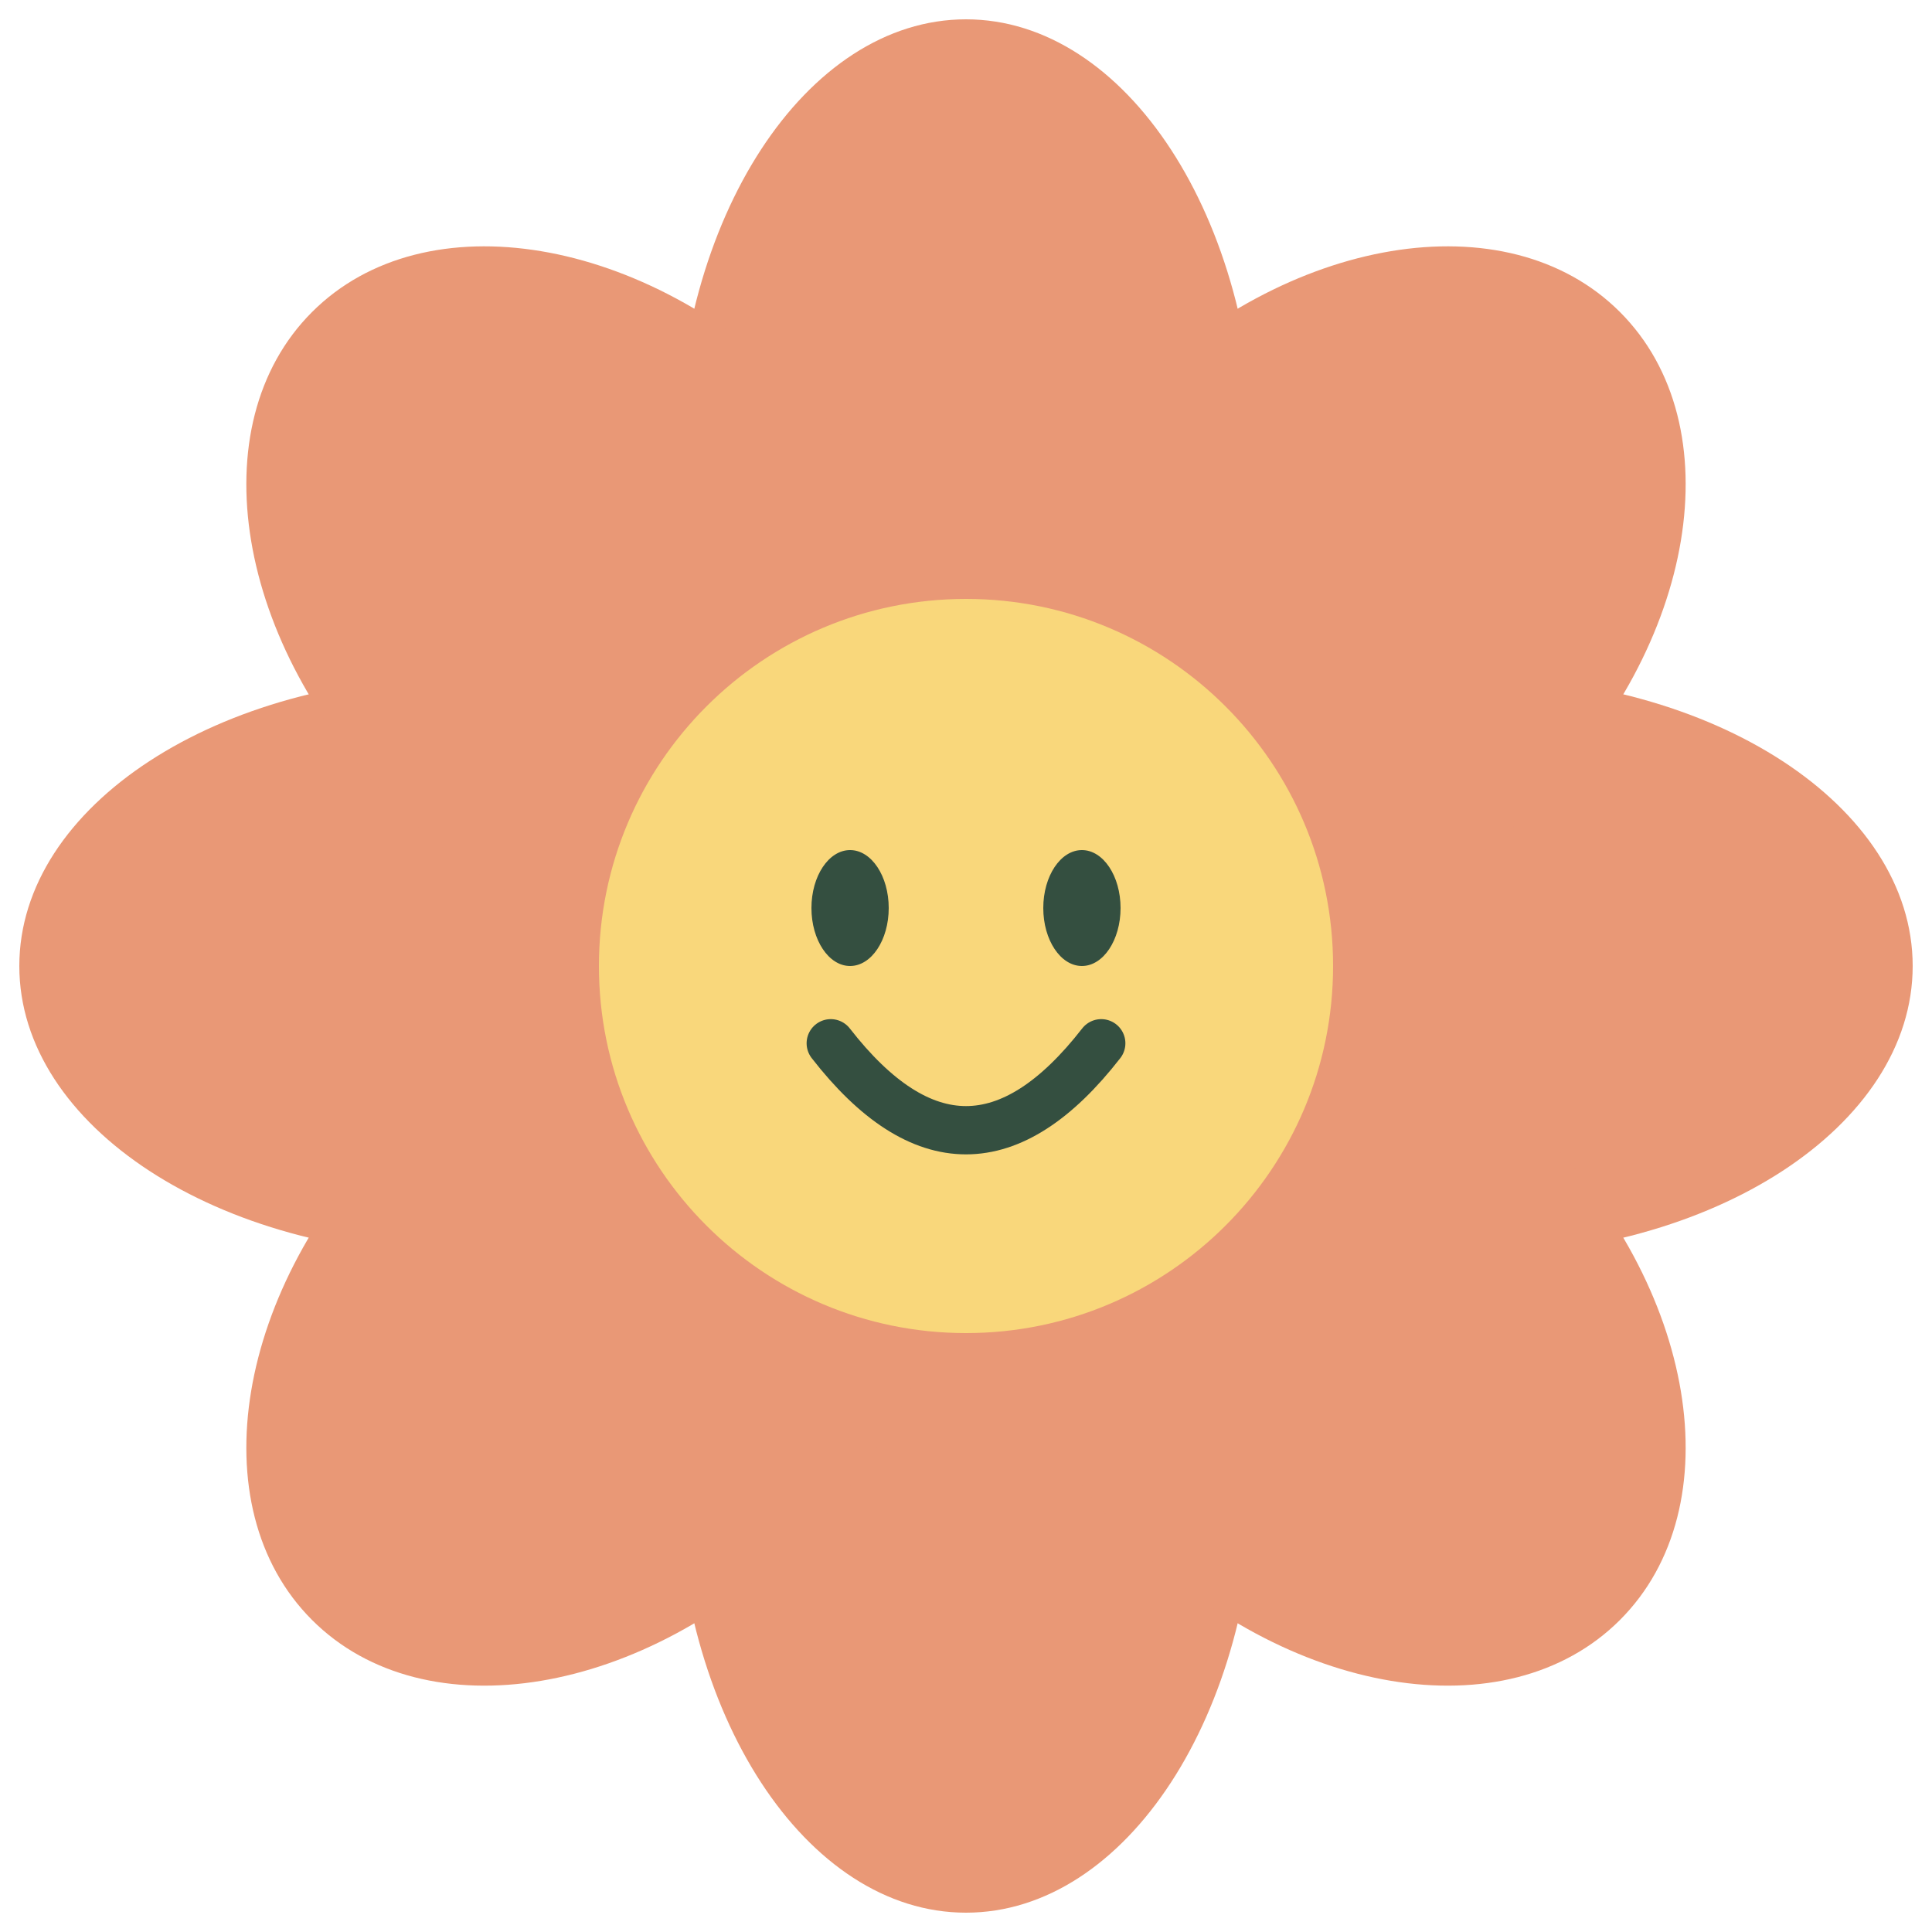
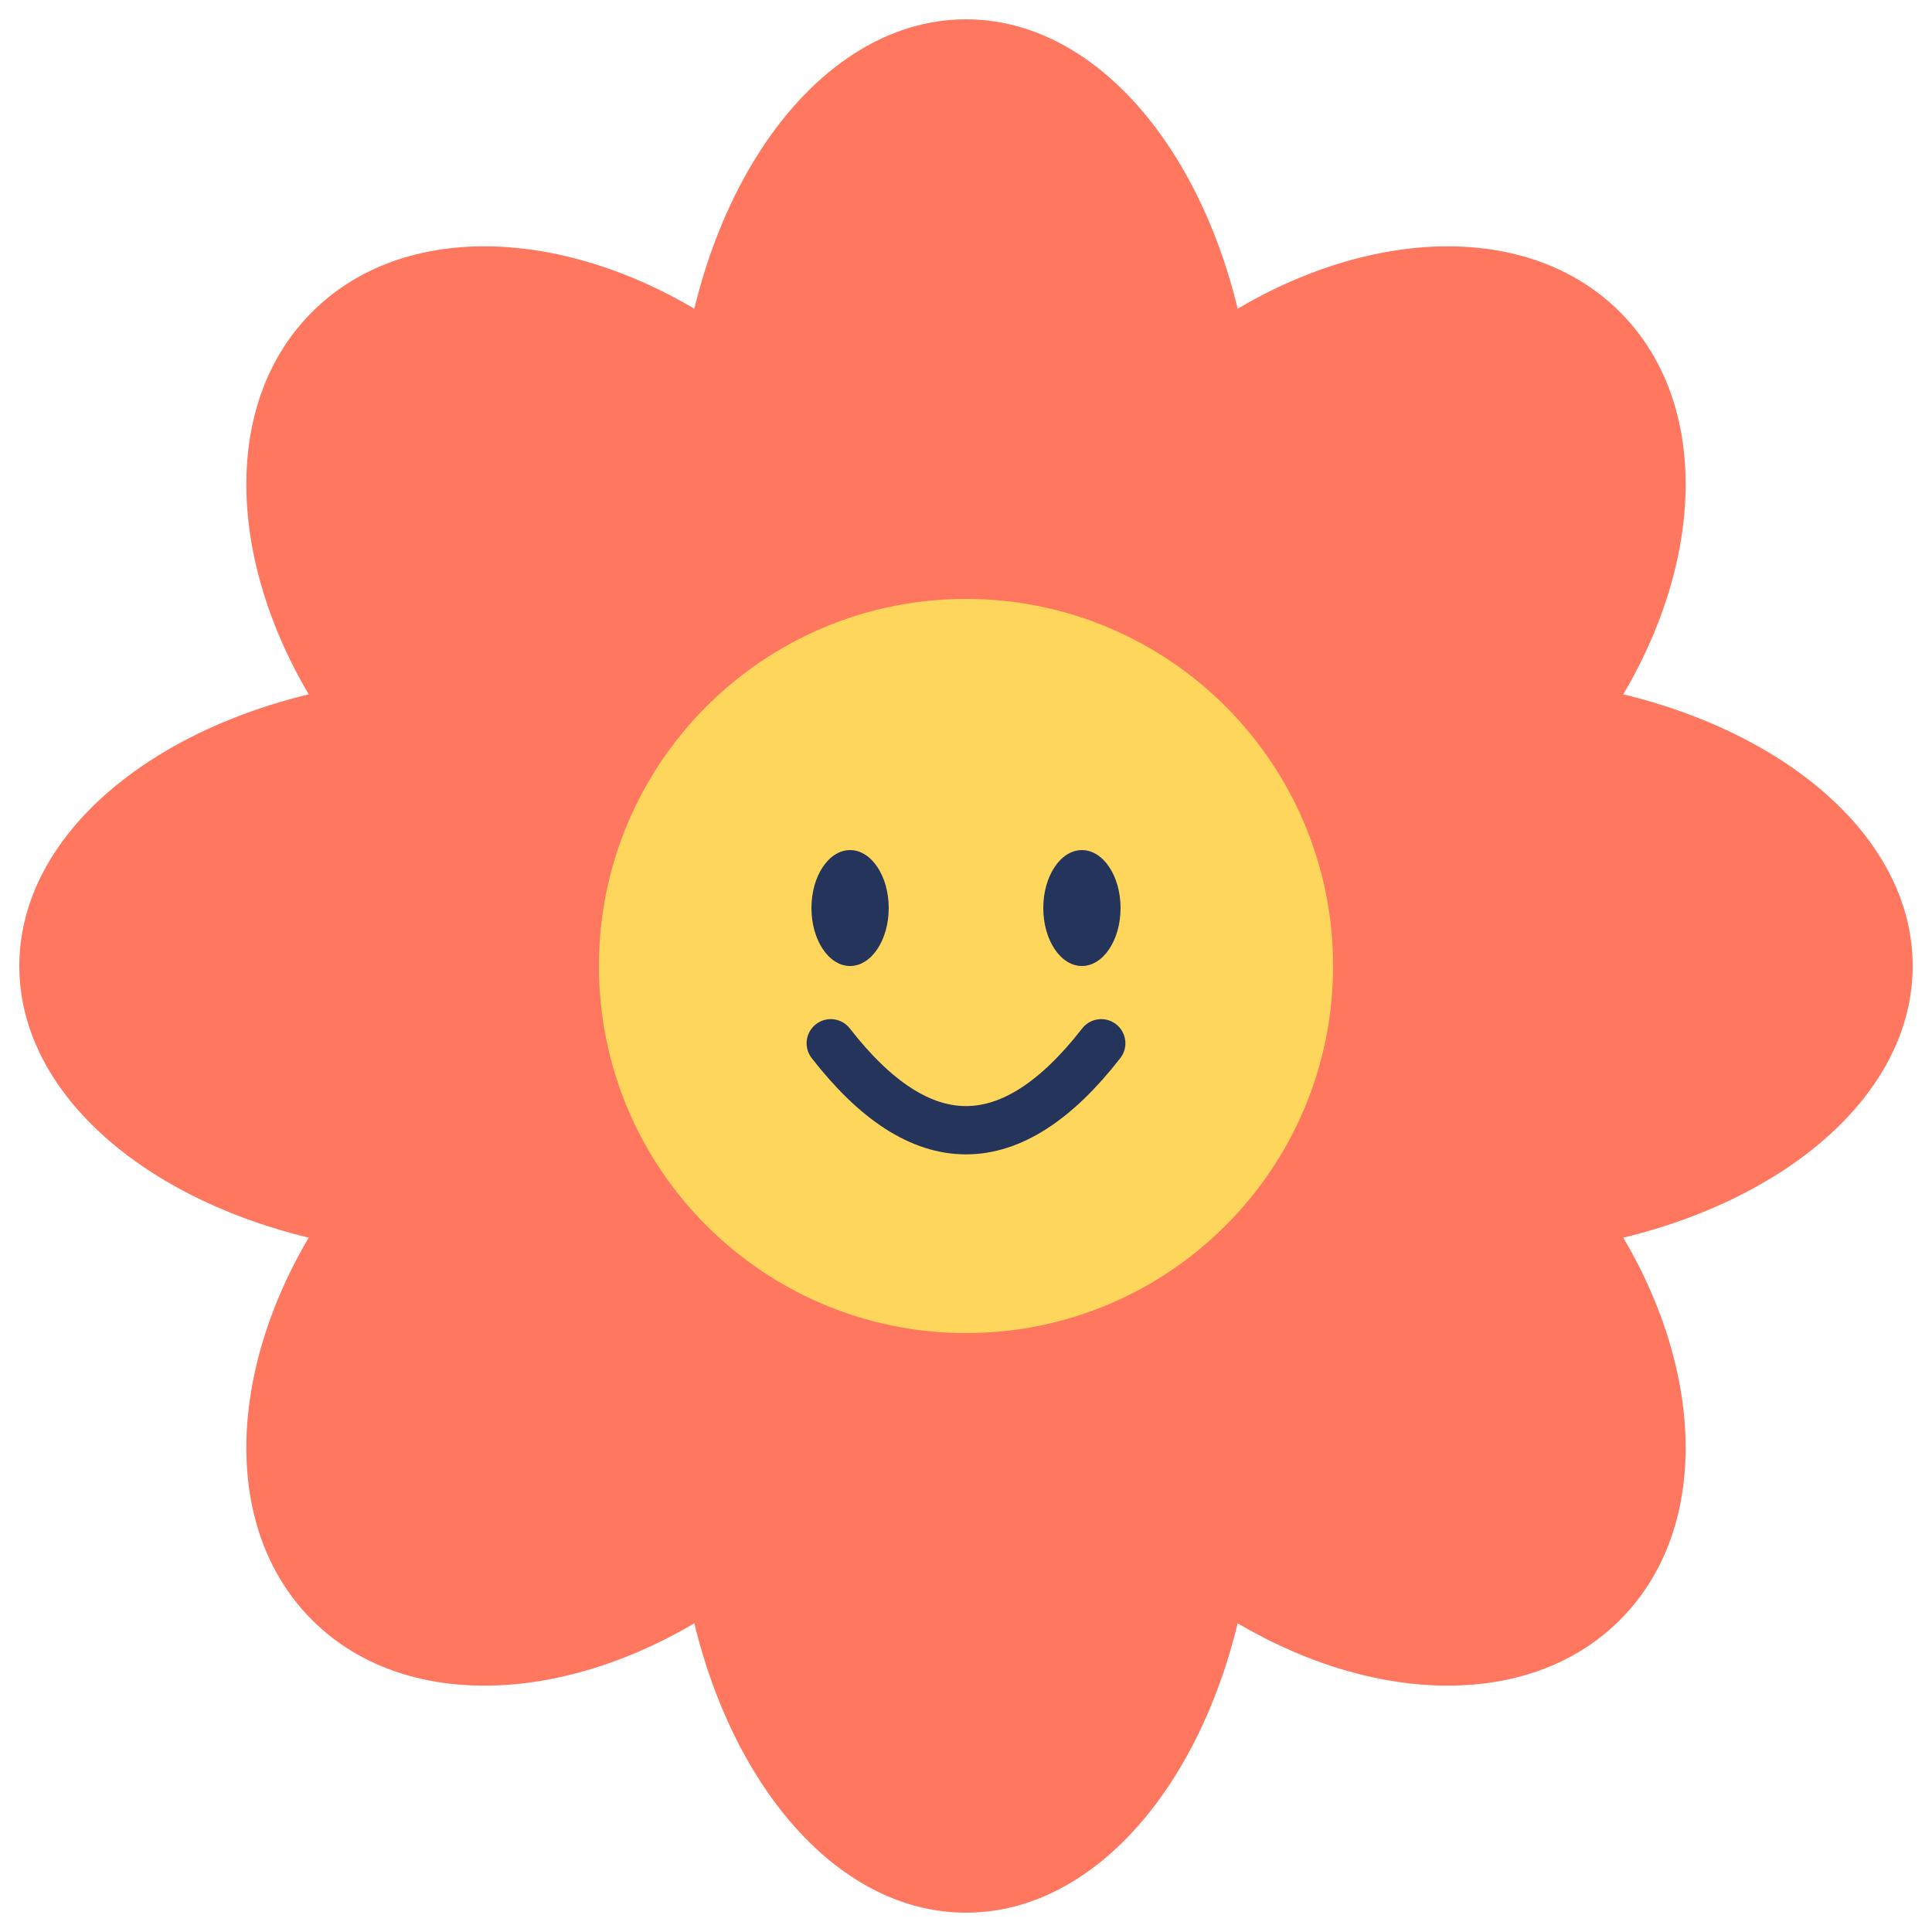
<svg xmlns="http://www.w3.org/2000/svg" viewBox="0 0 100 100">
-   <g fill="#e99876">
+   <g fill="#FF775F">
    <ellipse cx="50" cy="24" rx="15" ry="23" />
    <ellipse cx="50" cy="76" rx="15" ry="23" />
    <ellipse cx="24" cy="50" rx="23" ry="15" />
    <ellipse cx="76" cy="50" rx="23" ry="15" />
    <ellipse cx="31" cy="31" rx="15" ry="21" transform="rotate(-45 31 31)" />
    <ellipse cx="69" cy="69" rx="15" ry="21" transform="rotate(-45 69 69)" />
    <ellipse cx="69" cy="31" rx="15" ry="21" transform="rotate(45 69 31)" />
    <ellipse cx="31" cy="69" rx="15" ry="21" transform="rotate(45 31 69)" />
  </g>
-   <circle cx="50" cy="50" r="19" fill="#f9d77b" />
-   <g fill="#344f40">
+   <circle cx="50" cy="50" r="19" fill="#FFD65C" />
+   <g fill="#24345B">
    <ellipse cx="44" cy="47" rx="2" ry="3" />
    <ellipse cx="56" cy="47" rx="2" ry="3" />
  </g>
-   <path d="M43 54q7 9 14 0" fill="none" stroke="#344f40" stroke-width="2.5" stroke-linecap="round" />
+   <path d="M43 54q7 9 14 0" fill="none" stroke="#24345B" stroke-width="2.5" stroke-linecap="round" />
</svg>
